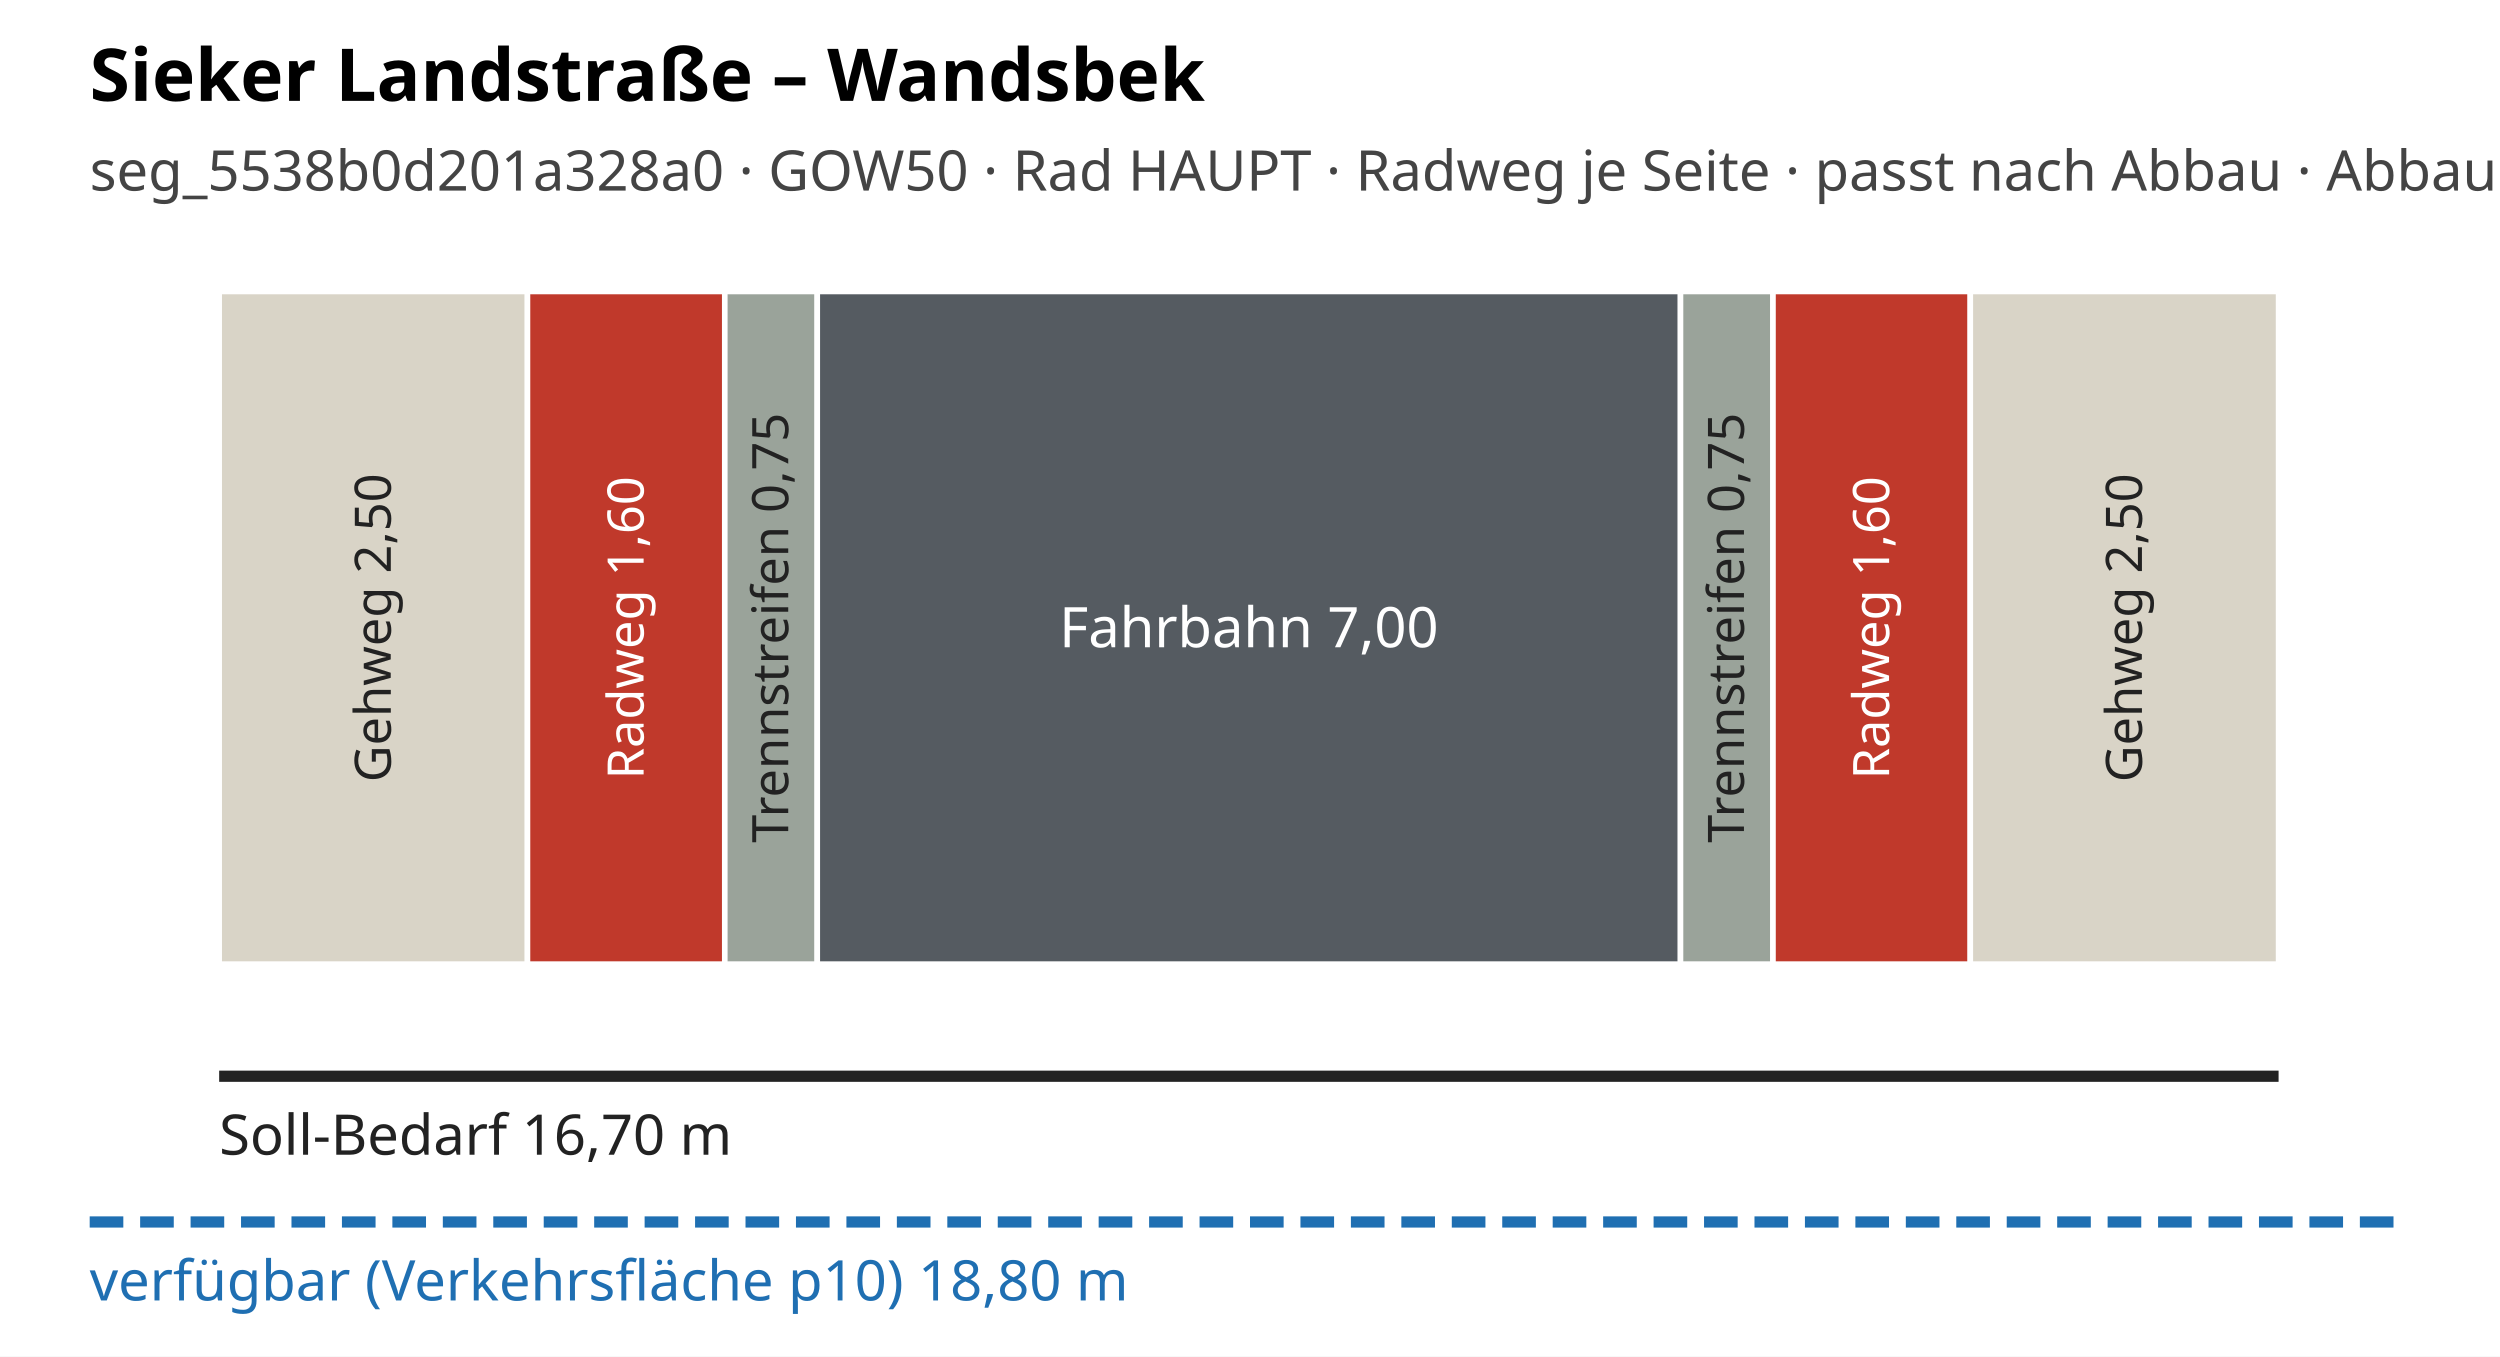
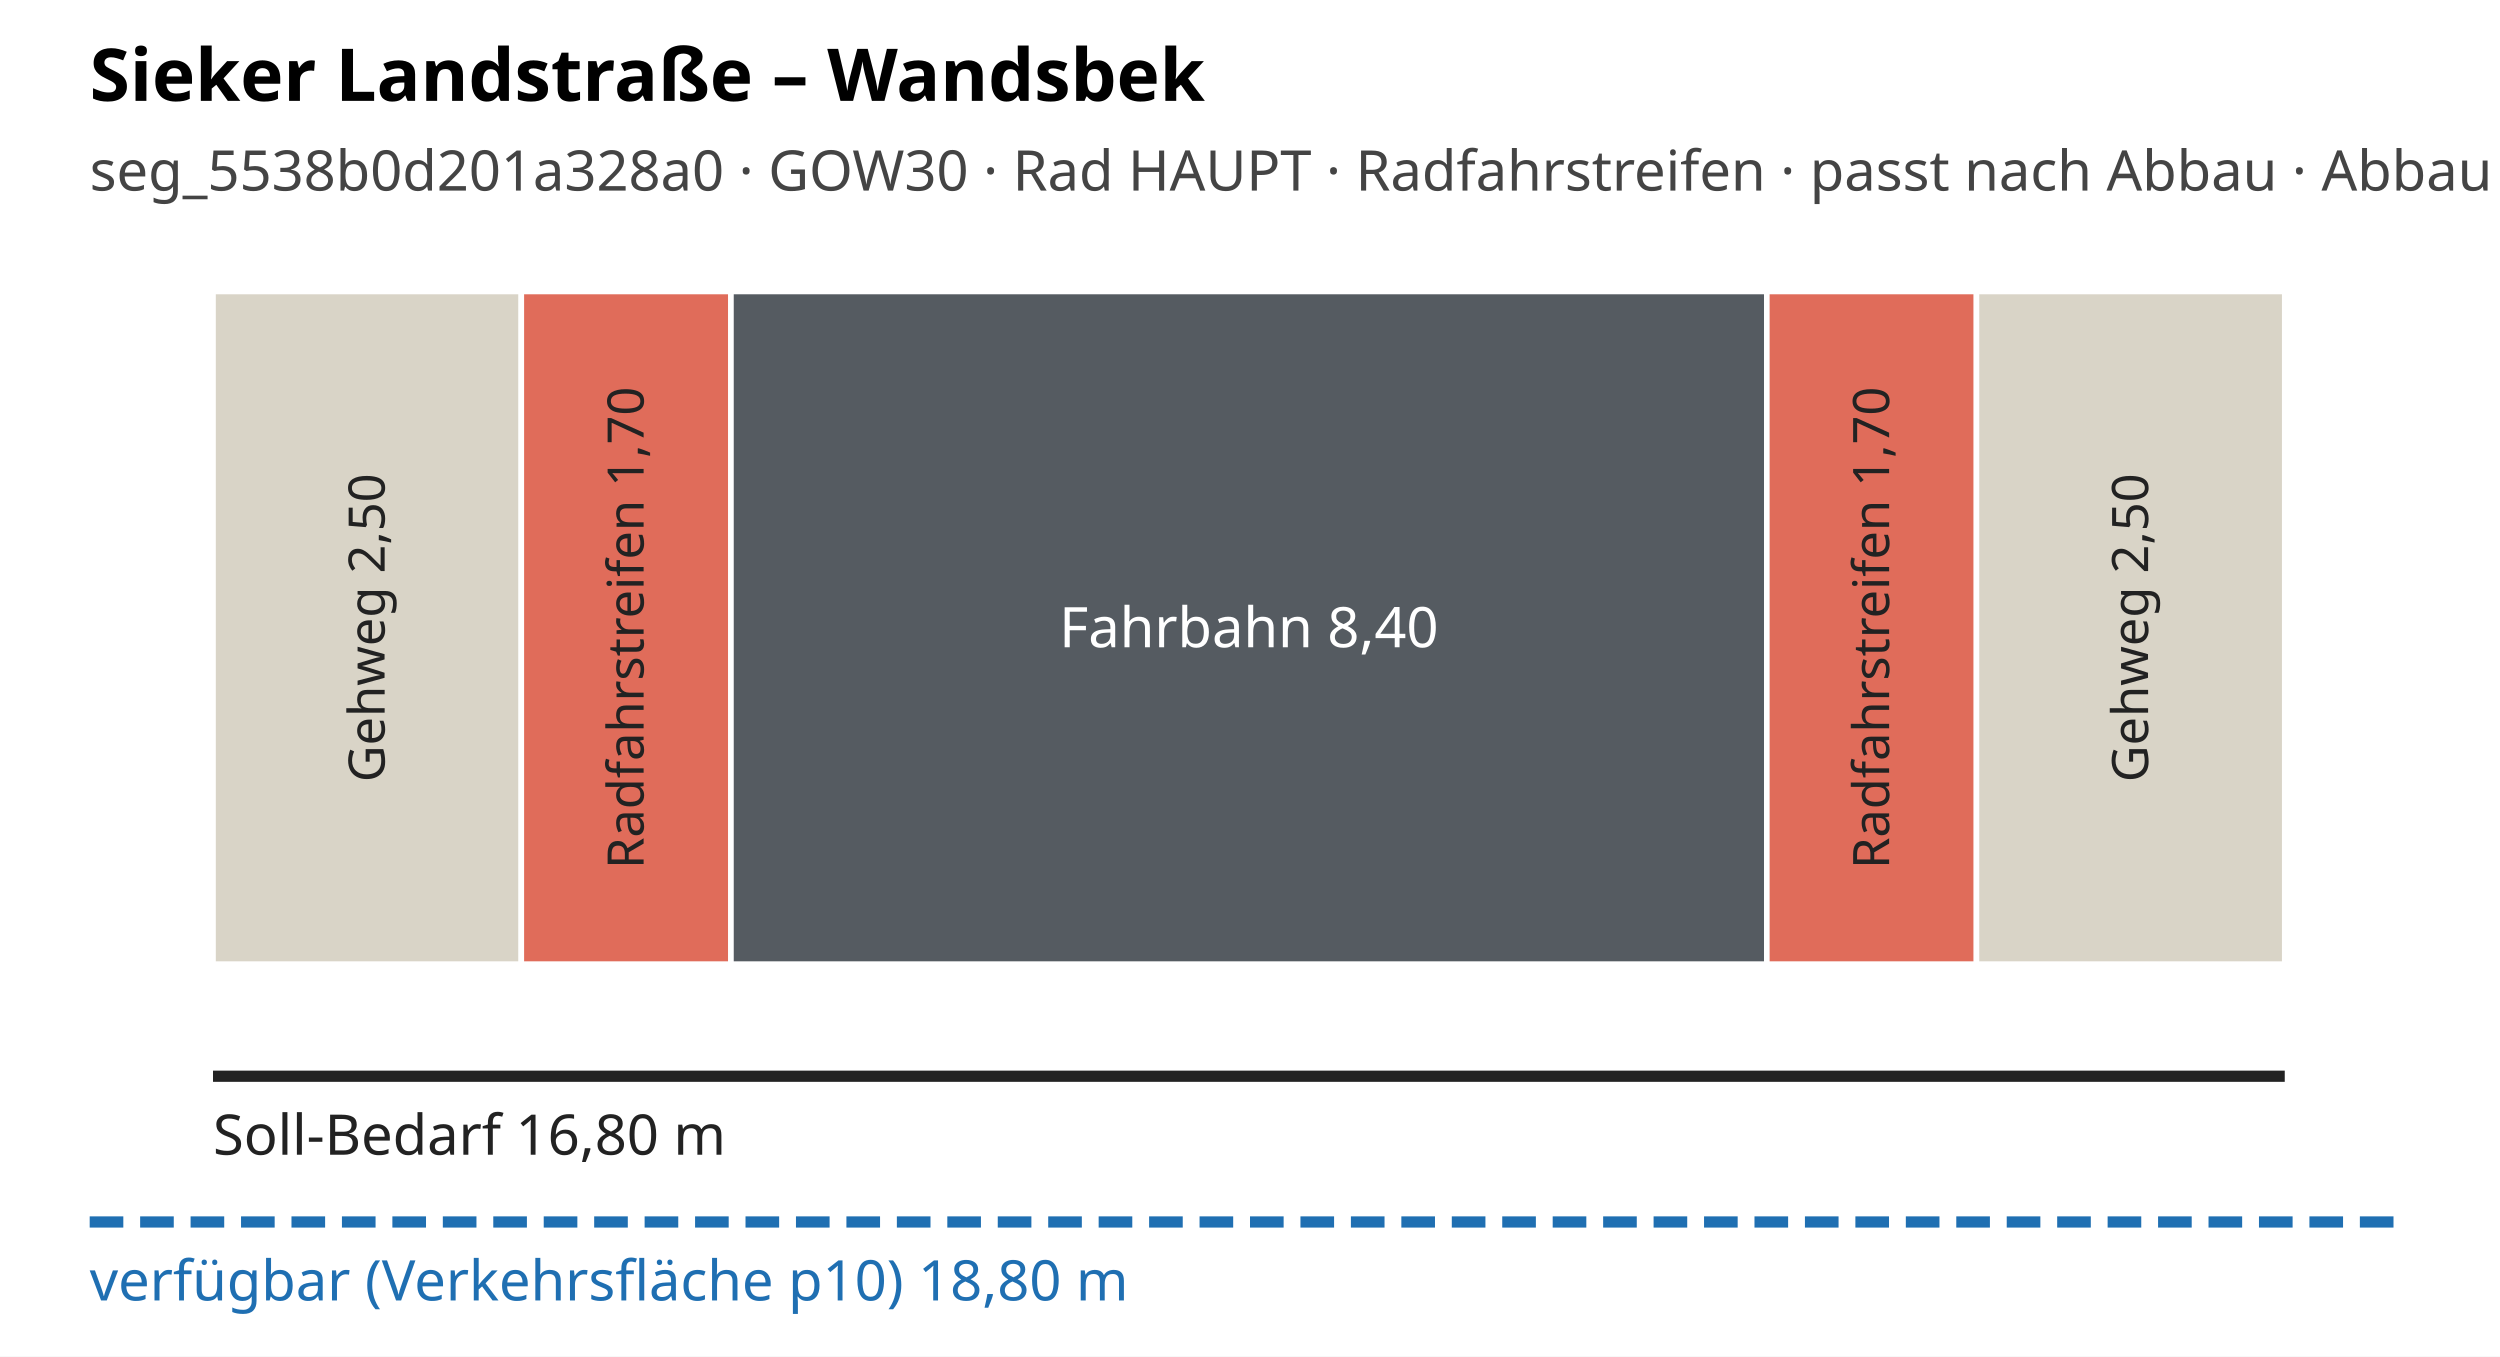
<svg xmlns="http://www.w3.org/2000/svg" width="446" height="242" viewBox="0 0 446 242" font-family="sans-serif" font-size="10">
  <rect x="0" y="0" width="446" height="242" fill="#ffffff" />
  <text x="16.0" y="18" font-size="13" font-weight="bold">Sieker Landstraße – Wandsbek</text>
-   <text x="16.0" y="34" fill="#444">seg_5538b0d201a328a0 · GOW50 · Rad HAUPT · Radweg je Seite · passt nach Abbau · Abbau D2|D4</text>
-   <rect x="39.1" y="52.0" width="55.0" height="120.0" fill="#d9d4c7" stroke="#ffffff" stroke-width="1" data-element="sidewalk" data-width-m="2.50" />
-   <text transform="translate(66.6,112.0) rotate(-90)" text-anchor="middle" dominant-baseline="middle" fill="#222" font-size="9">Gehweg 2,50</text>
-   <rect x="94.1" y="52.0" width="35.2" height="120.0" fill="#c0392b" stroke="#ffffff" stroke-width="1" data-element="cycle_track" data-width-m="1.60" />
-   <text transform="translate(111.7,112.0) rotate(-90)" text-anchor="middle" dominant-baseline="middle" fill="#ffffff" font-size="9">Radweg 1,60</text>
-   <rect x="129.3" y="52.0" width="16.5" height="120.0" fill="#9aa39a" stroke="#ffffff" stroke-width="1" data-element="buffer_cycle_carriageway" data-width-m="0.75" />
-   <text transform="translate(137.5,112.0) rotate(-90)" text-anchor="middle" dominant-baseline="middle" fill="#222" font-size="9">Trennstreifen 0,75</text>
-   <rect x="145.8" y="52.0" width="154.0" height="120.0" fill="#555b61" stroke="#ffffff" stroke-width="1" data-element="carriageway" data-width-m="7.00" />
-   <text x="222.8" y="112.0" text-anchor="middle" dominant-baseline="middle" fill="#ffffff">Fahrbahn 7,00</text>
-   <rect x="299.8" y="52.0" width="16.5" height="120.0" fill="#9aa39a" stroke="#ffffff" stroke-width="1" data-element="buffer_cycle_carriageway" data-width-m="0.75" />
-   <text transform="translate(308.0,112.0) rotate(-90)" text-anchor="middle" dominant-baseline="middle" fill="#222" font-size="9">Trennstreifen 0,75</text>
-   <rect x="316.3" y="52.0" width="35.2" height="120.0" fill="#c0392b" stroke="#ffffff" stroke-width="1" data-element="cycle_track" data-width-m="1.60" />
-   <text transform="translate(333.9,112.0) rotate(-90)" text-anchor="middle" dominant-baseline="middle" fill="#ffffff" font-size="9">Radweg 1,60</text>
-   <rect x="351.5" y="52.0" width="55.0" height="120.0" fill="#d9d4c7" stroke="#ffffff" stroke-width="1" data-element="sidewalk" data-width-m="2.50" />
-   <text transform="translate(379.0,112.0) rotate(-90)" text-anchor="middle" dominant-baseline="middle" fill="#222" font-size="9">Gehweg 2,50</text>
-   <text x="39.1" y="206.0" fill="#222">Soll-Bedarf 16,70 m</text>
-   <line x1="39.1" y1="192.0" x2="406.5" y2="192.0" stroke="#222" stroke-width="2" />
+   <text x="16.0" y="34" fill="#444">seg_5538b0d201a328a0 · GOW30 · Rad HAUPT · Radfahrstreifen · passt nach Abbau · Abbau D2|fallback|D4</text>
+   <rect x="38.0" y="52.0" width="55.0" height="120.0" fill="#d9d4c7" stroke="#ffffff" stroke-width="1" data-element="sidewalk" data-width-m="2.50" />
+   <text transform="translate(65.5,112.0) rotate(-90)" text-anchor="middle" dominant-baseline="middle" fill="#222" font-size="9">Gehweg 2,50</text>
+   <rect x="93.0" y="52.0" width="37.4" height="120.0" fill="#e06c5a" stroke="#ffffff" stroke-width="1" data-element="cycle_lane" data-width-m="1.70" />
+   <text transform="translate(111.7,112.0) rotate(-90)" text-anchor="middle" dominant-baseline="middle" fill="#222" font-size="9">Radfahrstreifen 1,70</text>
+   <rect x="130.4" y="52.0" width="184.8" height="120.0" fill="#555b61" stroke="#ffffff" stroke-width="1" data-element="carriageway" data-width-m="8.40" />
+   <text x="222.8" y="112.0" text-anchor="middle" dominant-baseline="middle" fill="#ffffff">Fahrbahn 8,40</text>
+   <rect x="315.2" y="52.0" width="37.4" height="120.0" fill="#e06c5a" stroke="#ffffff" stroke-width="1" data-element="cycle_lane" data-width-m="1.70" />
+   <text transform="translate(333.9,112.0) rotate(-90)" text-anchor="middle" dominant-baseline="middle" fill="#222" font-size="9">Radfahrstreifen 1,70</text>
+   <rect x="352.6" y="52.0" width="55.0" height="120.0" fill="#d9d4c7" stroke="#ffffff" stroke-width="1" data-element="sidewalk" data-width-m="2.50" />
+   <text transform="translate(380.1,112.0) rotate(-90)" text-anchor="middle" dominant-baseline="middle" fill="#222" font-size="9">Gehweg 2,50</text>
+   <text x="38.0" y="206.0" fill="#222">Soll-Bedarf 16,80 m</text>
+   <line x1="38.0" y1="192.0" x2="407.6" y2="192.0" stroke="#222" stroke-width="2" />
  <line x1="16.0" y1="218.0" x2="429.6" y2="218.0" stroke="#1f6fb2" stroke-width="2" stroke-dasharray="6 3" />
  <text x="16.0" y="232.0" fill="#1f6fb2">verfügbar (Verkehrsfläche p10) 18,80 m</text>
</svg>
